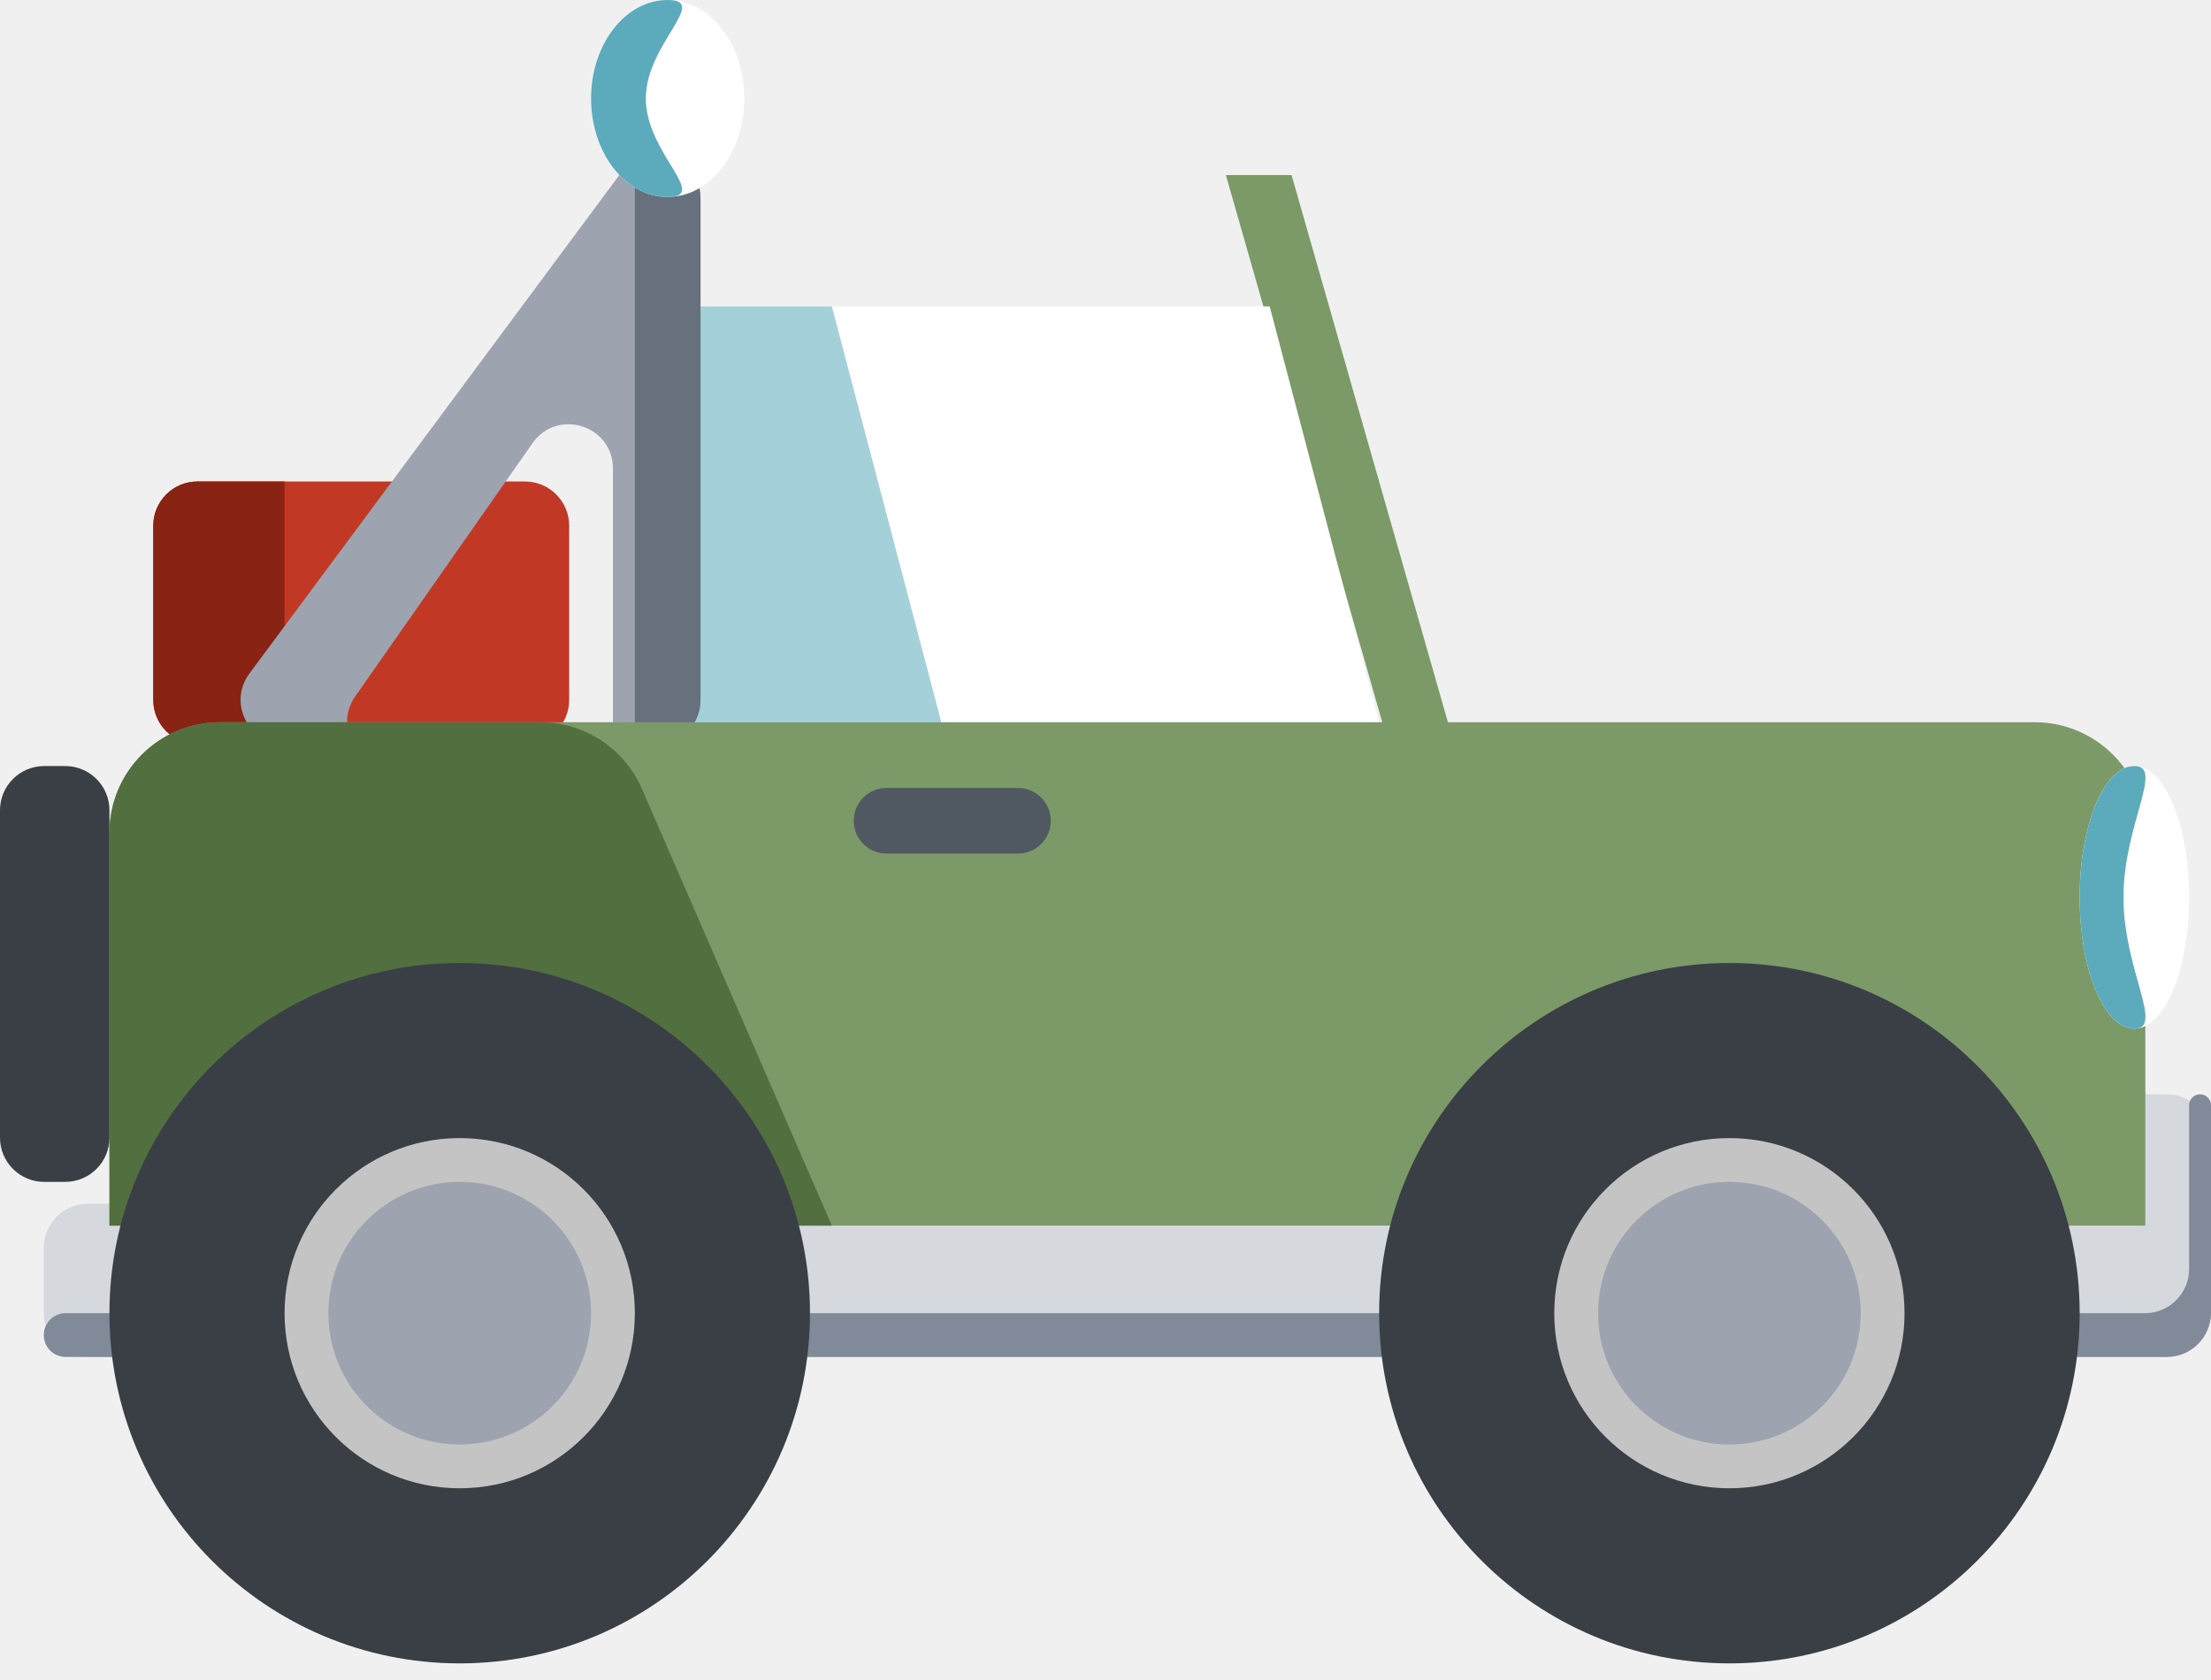
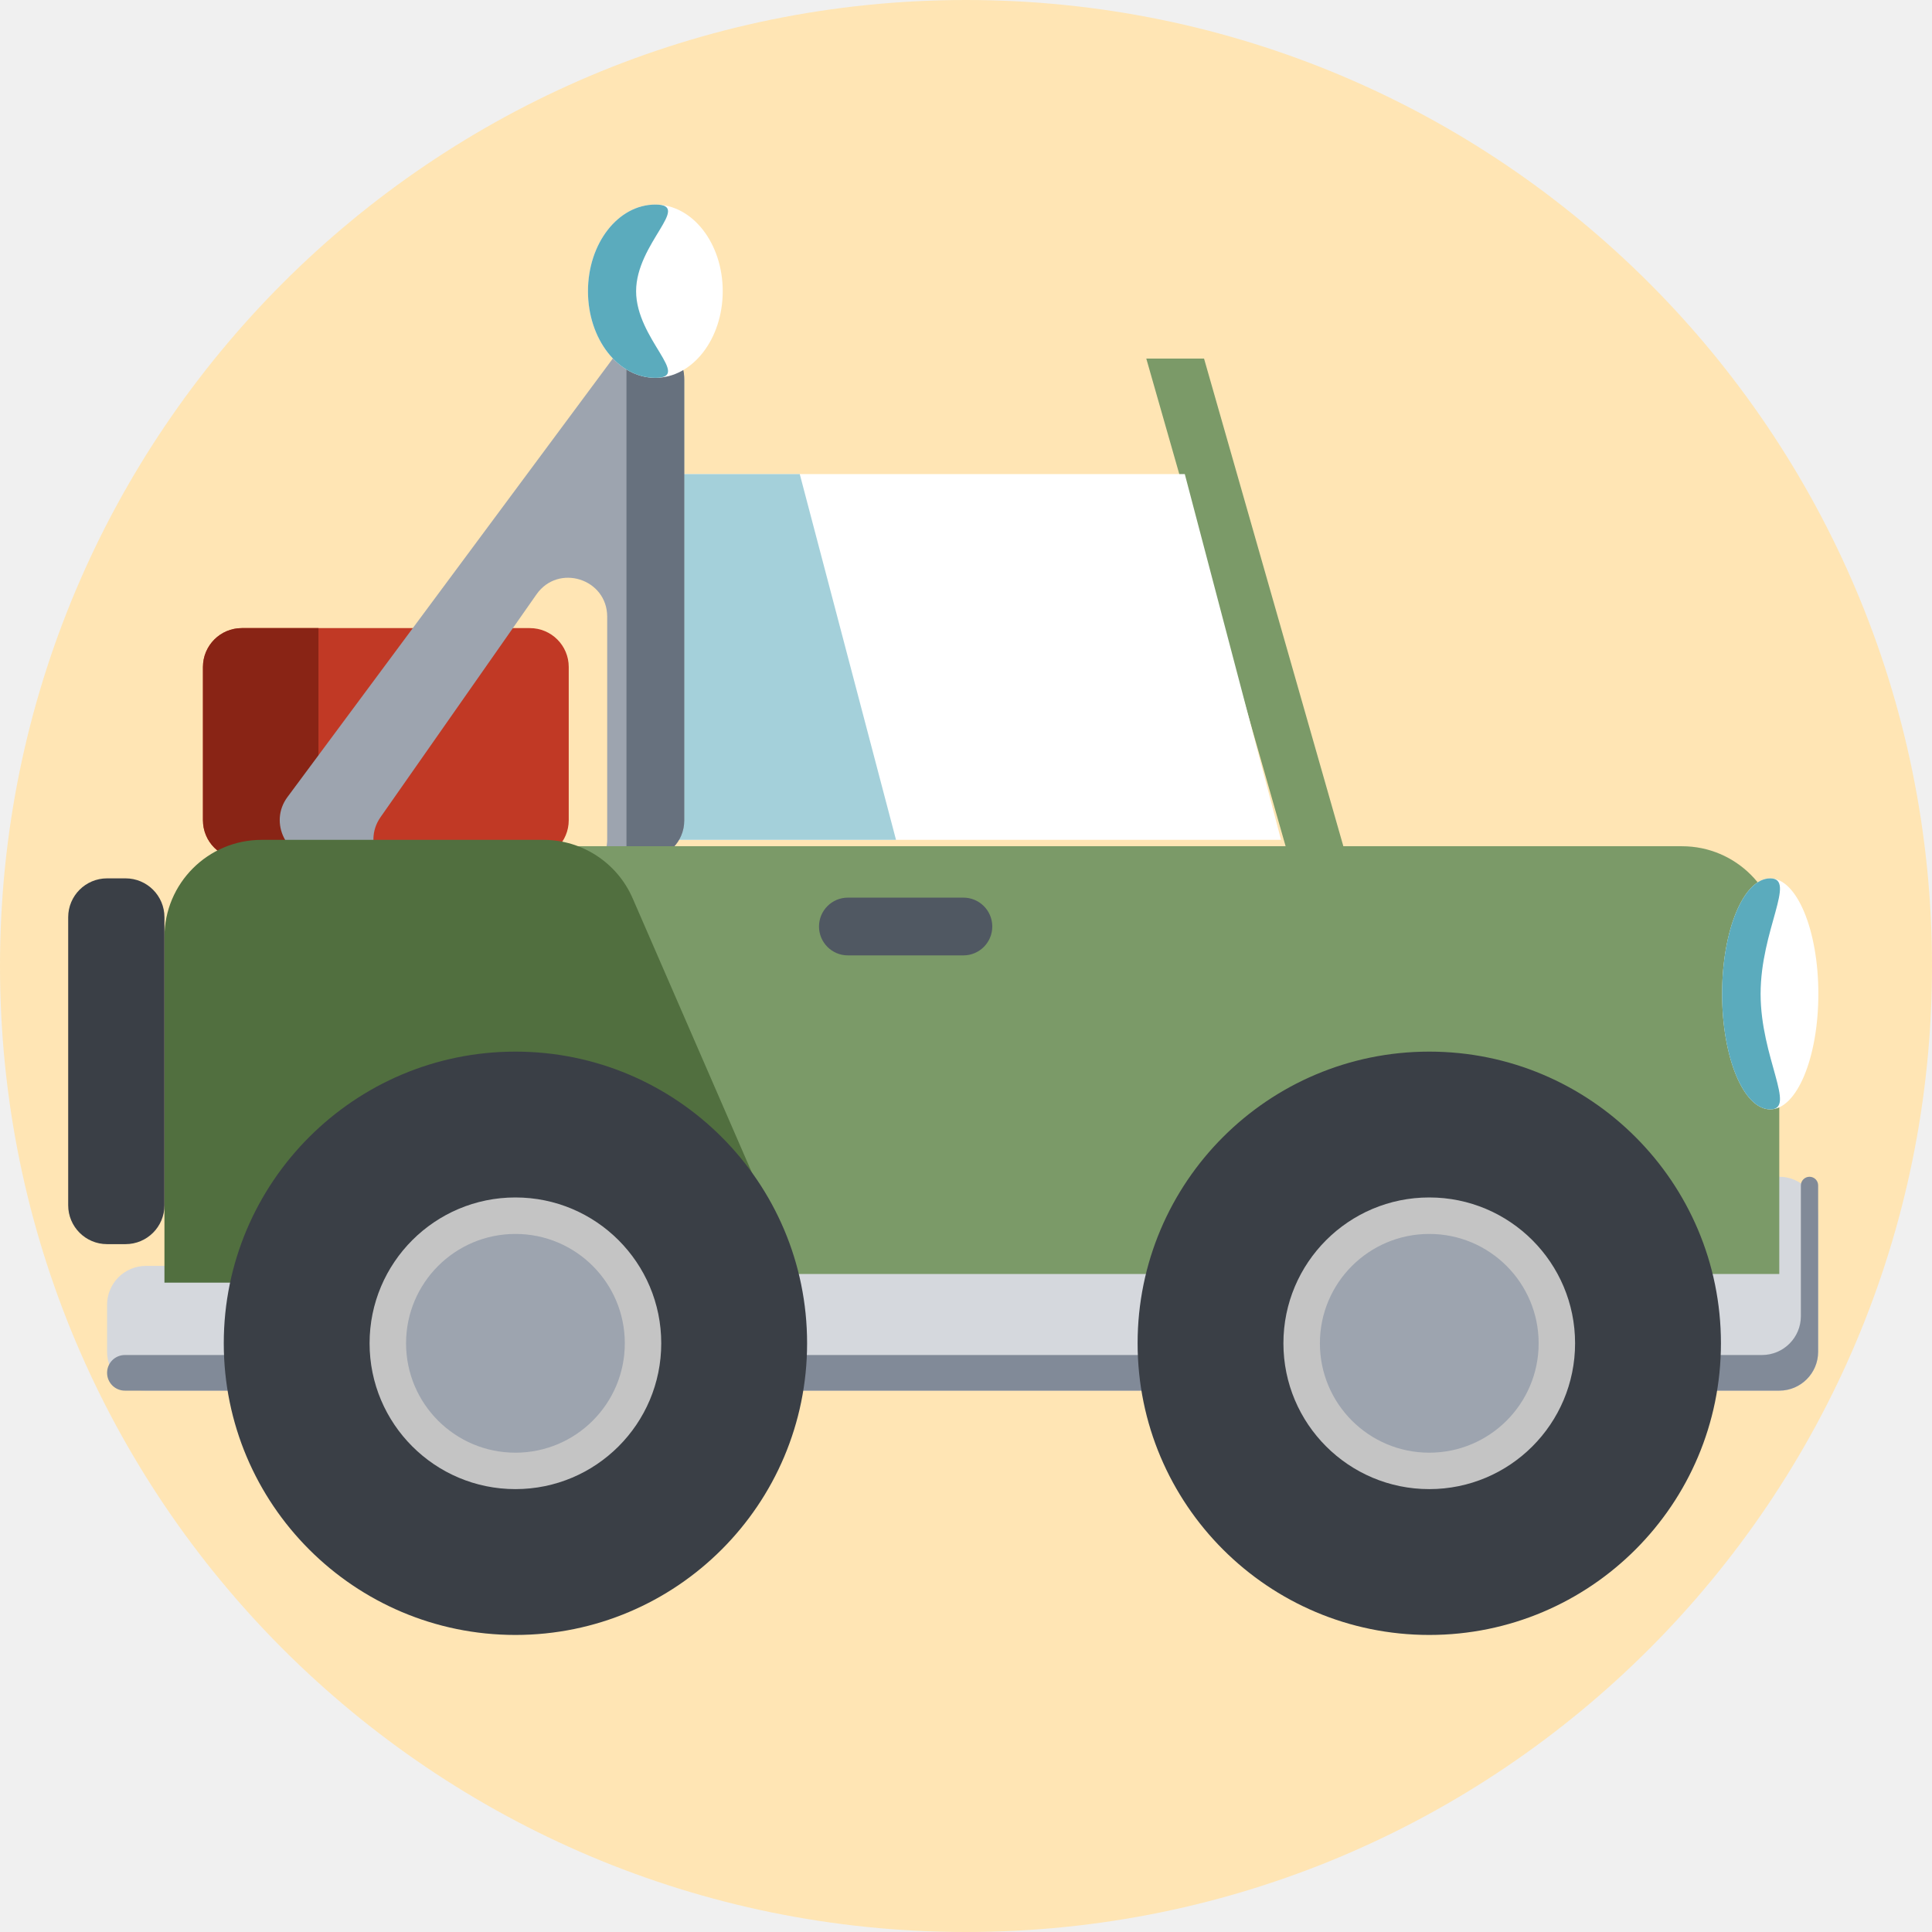
- <svg xmlns="http://www.w3.org/2000/svg" width="100" height="76" viewBox="0 0 100 76" fill="none">
-   <path d="M100 51.505C100 50.4 99.104 49.505 98 49.505H96.059C94.955 49.505 94.059 50.4 94.059 51.505V52.455C94.059 53.56 93.164 54.455 92.059 54.455H3.98C2.875 54.455 1.98 55.351 1.98 56.455V59.386C1.98 60.491 2.875 61.386 3.98 61.386H98C99.104 61.386 100 60.491 100 59.386V51.505Z" fill="#D5D8DD" />
-   <path d="M100 50C100 49.727 99.778 49.505 99.505 49.505C99.231 49.505 99.01 49.727 99.01 50V57.406C99.01 58.511 98.114 59.406 97.01 59.406H2.97C2.423 59.406 1.98 59.849 1.98 60.396C1.98 60.943 2.423 61.386 2.97 61.386H98C99.104 61.386 100 60.491 100 59.386V50Z" fill="#818A98" />
-   <path d="M55.445 7.921H58.416L66.336 35.644H63.366L55.445 7.921Z" fill="#7B9A68" />
-   <path d="M29.703 13.861H57.426L62.376 32.673H29.703V13.861Z" fill="white" />
-   <path d="M29.703 13.861H37.624L42.574 32.673H29.703V13.861Z" fill="#A4D0DA" />
-   <rect x="6.931" y="21.782" width="18.812" height="11.881" rx="2" fill="#C13925" />
-   <path d="M6.931 23.782C6.931 22.678 7.826 21.782 8.931 21.782H12.871V33.663H8.931C7.826 33.663 6.931 32.768 6.931 31.663V23.782Z" fill="#892415" />
-   <path fill-rule="evenodd" clip-rule="evenodd" d="M31.683 9.023C31.683 7.095 29.225 6.283 28.077 7.831L11.279 30.472C10.3 31.791 11.242 33.663 12.885 33.663H15.976C15.607 33.03 15.578 32.2 16.064 31.506L24.084 20.049C25.206 18.447 27.723 19.241 27.723 21.196L27.723 32.653C27.723 33.022 27.623 33.367 27.449 33.663H29.683C30.787 33.663 31.683 32.768 31.683 31.663L31.683 9.023Z" fill="#9DA4AF" />
-   <path d="M28.713 33.663H29.703C30.797 33.663 31.683 32.777 31.683 31.683V8.963C31.683 7.347 29.938 6.522 28.713 7.239V33.663Z" fill="#67717E" />
-   <path d="M4.951 37.673C4.951 34.912 7.189 32.673 9.951 32.673H92.03C94.791 32.673 97.03 34.912 97.03 37.673V55.446H4.951V37.673Z" fill="#7B9A68" />
-   <path d="M4.951 37.673C4.951 34.912 7.189 32.673 9.951 32.673H24.445C26.435 32.673 28.236 33.854 29.03 35.68L37.624 55.446H4.951V37.673Z" fill="#516F3F" />
-   <circle cx="20.792" cy="59.406" r="15.842" fill="#3A3F46" />
-   <circle cx="78.218" cy="59.406" r="15.842" fill="#3A3F46" />
-   <circle cx="20.792" cy="59.406" r="7.921" fill="#C4C4C4" />
-   <circle cx="78.218" cy="59.406" r="7.921" fill="#C4C4C4" />
-   <circle cx="20.792" cy="59.406" r="5.941" fill="#9DA4AF" />
-   <circle cx="78.218" cy="59.406" r="5.941" fill="#9DA4AF" />
-   <ellipse cx="96.535" cy="40.594" rx="2.475" ry="5.941" fill="white" />
-   <path d="M96.04 40.594C96.04 43.875 97.902 46.535 96.535 46.535C95.168 46.535 94.06 43.875 94.06 40.594C94.06 37.313 95.168 34.654 96.535 34.654C97.902 34.654 96.04 37.313 96.04 40.594Z" fill="#5BABBD" />
-   <rect y="34.654" width="4.95" height="18.812" rx="2" fill="#3A3F46" />
-   <ellipse cx="30.198" cy="4.455" rx="3.465" ry="4.455" fill="white" />
-   <path d="M29.208 4.455C29.208 6.916 32.112 8.911 30.198 8.911C28.284 8.911 26.733 6.916 26.733 4.455C26.733 1.995 28.284 0 30.198 0C32.112 0 29.208 1.995 29.208 4.455Z" fill="#5BABBD" />
-   <rect x="38.614" y="35.644" width="8.911" height="2.97" rx="1.485" fill="#505862" />
+ <svg xmlns="http://www.w3.org/2000/svg" width="85" height="85" viewBox="0 0 85 85" fill="none">
+   <circle cx="42.5" cy="42.5" r="42.5" fill="#FFE5B4" />
+   <path d="M79.991 53.484C79.991 52.539 79.225 51.773 78.281 51.773H77.14C76.195 51.773 75.429 52.539 75.429 53.484V53.983C75.429 54.928 74.663 55.694 73.718 55.694H6.422C5.477 55.694 4.711 56.46 4.711 57.405V59.472C4.711 60.417 5.477 61.183 6.422 61.183H78.281C79.225 61.183 79.991 60.417 79.991 59.472V53.484Z" fill="#D5D8DD" />
+   <path d="M79.991 52.153C79.991 51.943 79.821 51.773 79.611 51.773C79.401 51.773 79.231 51.943 79.231 52.153V57.904C79.231 58.849 78.465 59.615 77.52 59.615H5.495C5.062 59.615 4.711 59.966 4.711 60.399C4.711 60.832 5.062 61.183 5.495 61.183H78.281C79.225 61.183 79.991 60.417 79.991 59.472V52.153Z" fill="#818A98" />
+   <path d="M50.432 15.776H52.973L59.748 39.492H57.208L50.432 15.776Z" fill="#7B9A68" />
+   <path d="M28.41 20.858H52.126L56.361 36.95H28.41V20.858Z" fill="white" />
+   <path d="M28.41 20.858H35.186L39.421 36.95H28.41V20.858Z" fill="#A4D0DA" />
+   <rect x="8.929" y="27.634" width="16.093" height="10.164" rx="1.711" fill="#C13925" />
+   <path d="M8.929 29.345C8.929 28.4 9.695 27.634 10.64 27.634H14.011V37.798H10.64C9.695 37.798 8.929 37.032 8.929 36.087V29.345Z" fill="#892415" />
+   <path fill-rule="evenodd" clip-rule="evenodd" d="M30.102 16.719C30.102 15.07 28 14.375 27.017 15.699L12.647 35.067C11.809 36.196 12.615 37.798 14.021 37.798H16.665C16.35 37.256 16.325 36.547 16.741 35.953L23.602 26.152C24.561 24.781 26.714 25.46 26.714 27.133L26.714 36.934C26.714 37.249 26.629 37.544 26.48 37.798H28.391C29.336 37.798 30.102 37.032 30.102 36.087L30.102 16.719Z" fill="#9DA4AF" />
+   <path d="M27.562 37.797H28.41C29.345 37.797 30.104 37.039 30.104 36.103V16.667C30.104 15.285 28.61 14.579 27.562 15.192V37.797Z" fill="#67717E" />
+   <path d="M7.277 41.508C7.277 39.146 9.192 37.231 11.555 37.231H74.003C76.365 37.231 78.281 39.146 78.281 41.508V56.051H7.277V41.508Z" fill="#7B9A68" />
+   <path d="M7.235 41.227C7.235 38.865 9.15 36.95 11.512 36.95H23.911C25.614 36.95 27.155 37.96 27.834 39.522L35.185 56.431H7.235V41.227Z" fill="#516F3F" />
+   <circle cx="62.882" cy="59.099" r="12.832" fill="#3A3F46" />
+   <circle cx="62.881" cy="59.099" r="6.416" fill="#C4C4C4" />
+   <circle cx="62.882" cy="59.1" r="4.812" fill="#9DA4AF" />
+   <circle cx="22.677" cy="59.099" r="12.832" fill="#3A3F46" />
+   <circle cx="22.676" cy="59.099" r="6.416" fill="#C4C4C4" />
+   <circle cx="22.677" cy="59.1" r="4.812" fill="#9DA4AF" />
+   <ellipse cx="77.883" cy="43.726" rx="2.117" ry="5.082" fill="white" />
+   <path d="M77.459 43.726C77.459 46.533 79.052 48.808 77.883 48.808C76.713 48.808 75.765 46.533 75.765 43.726C75.765 40.919 76.713 38.644 77.883 38.644C79.052 38.644 77.459 40.919 77.459 43.726Z" fill="#5BABBD" />
+   <rect x="3" y="38.644" width="4.235" height="16.093" rx="1.711" fill="#3A3F46" />
+   <ellipse cx="28.833" cy="12.812" rx="2.964" ry="3.811" fill="white" />
+   <path d="M27.986 12.812C27.986 14.916 30.47 16.623 28.833 16.623C27.195 16.623 25.868 14.916 25.868 12.812C25.868 10.706 27.195 9 28.833 9C30.47 9 27.986 10.706 27.986 12.812Z" fill="#5BABBD" />
+   <rect x="36.033" y="39.492" width="7.623" height="2.541" rx="1.27" fill="#505862" />
</svg>
